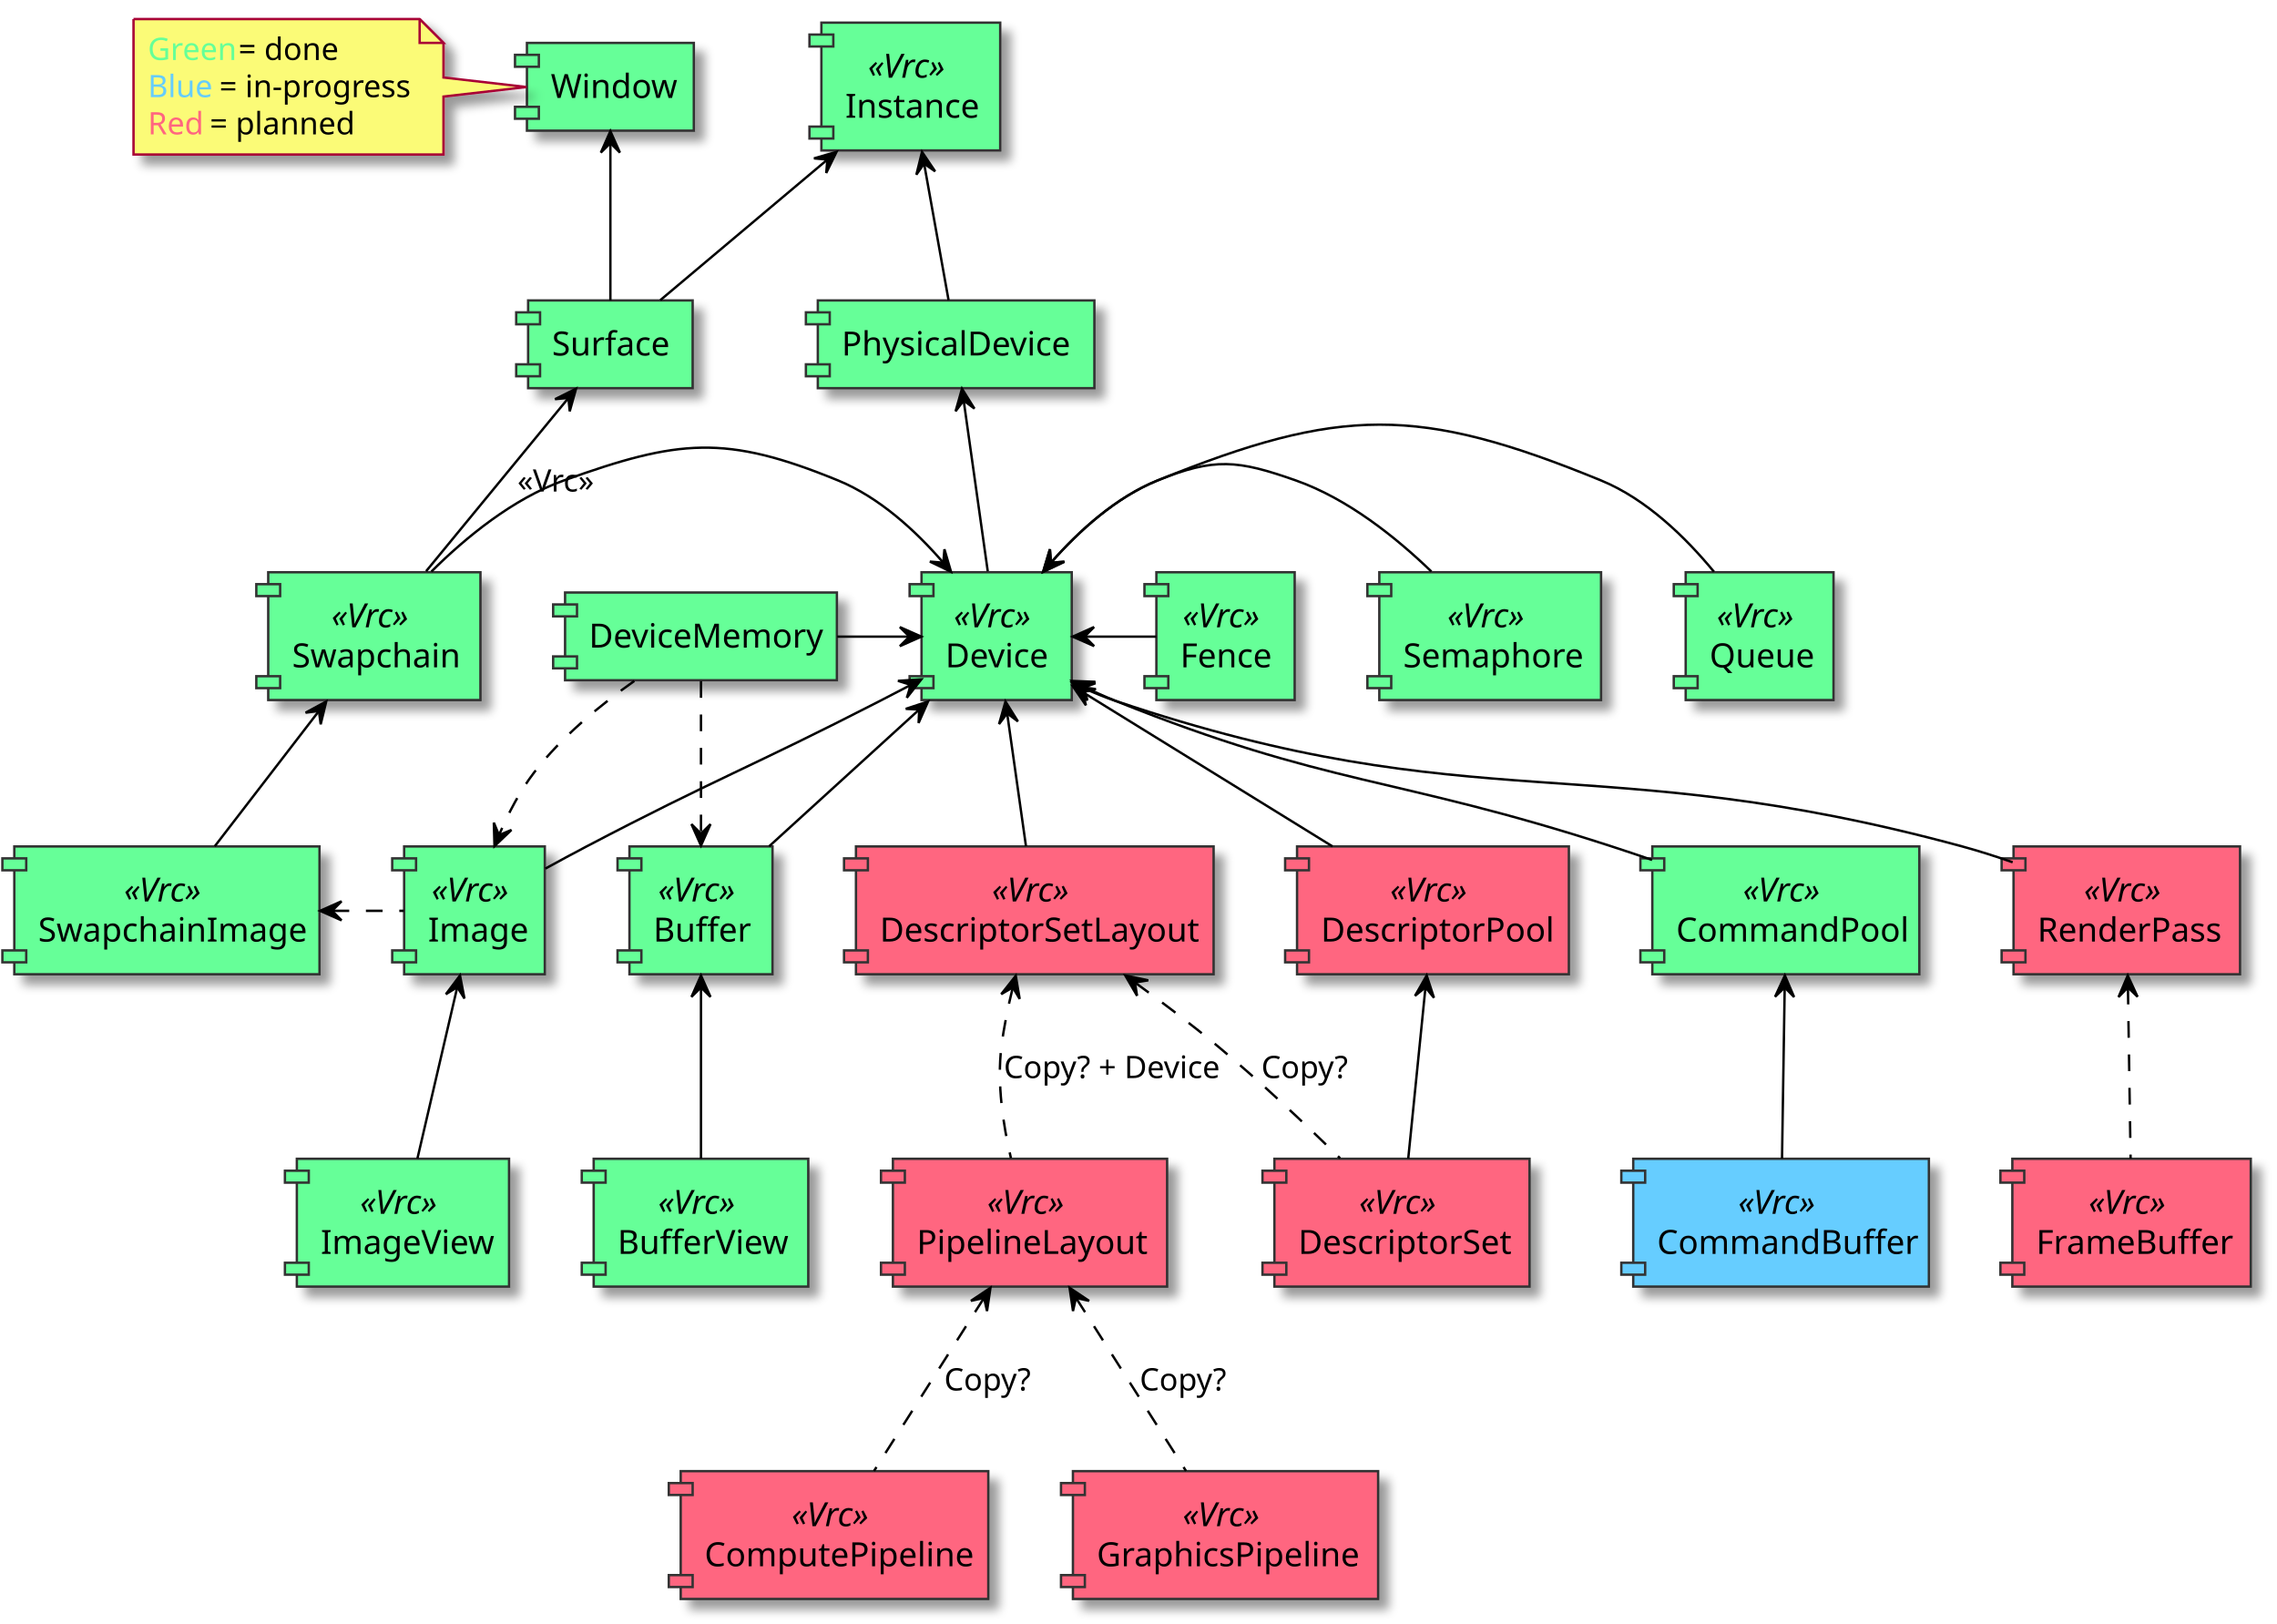
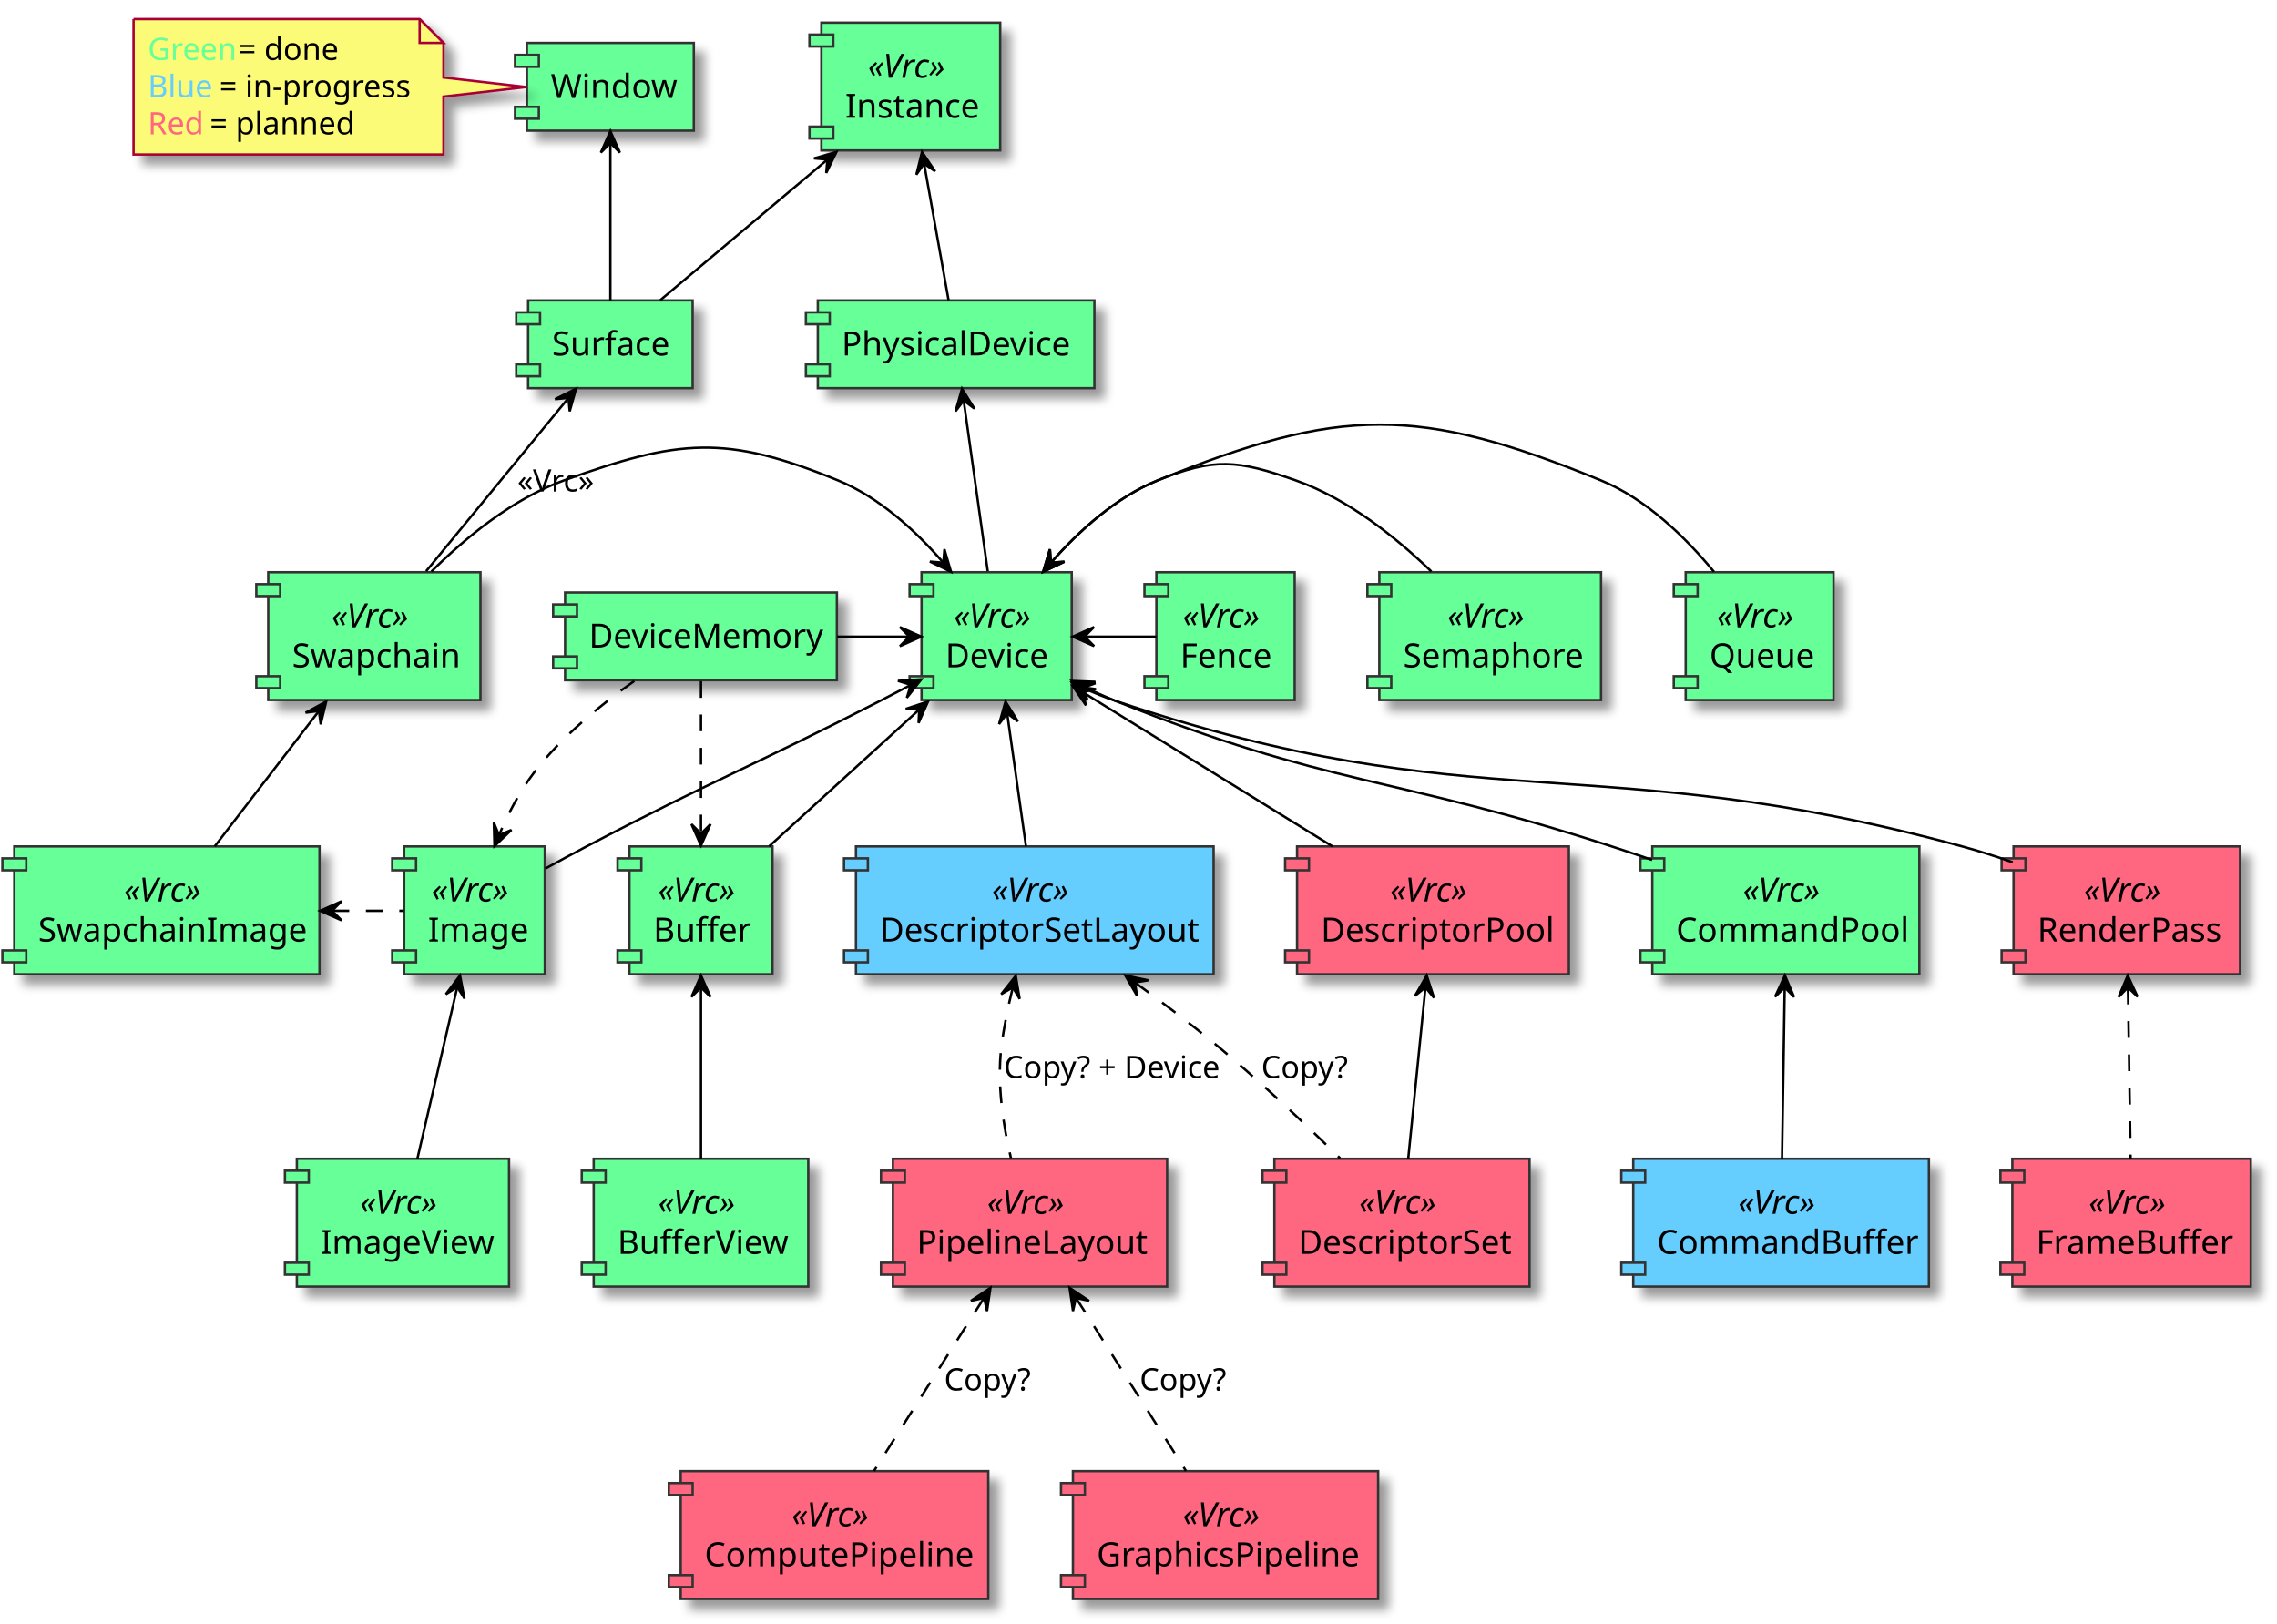
<svg xmlns="http://www.w3.org/2000/svg" contentScriptType="application/ecmascript" contentStyleType="text/css" height="681px" preserveAspectRatio="none" style="width:955px;height:681px;" version="1.1" viewBox="0 0 955 681" width="955px" zoomAndPan="magnify">
  <defs>
-     <filter height="300%" id="f1sdqfhkzplbrb" width="300%" x="-1" y="-1">
+     <filter height="300%" id="fneusps1ahwi" width="300%" x="-1" y="-1">
      <feGaussianBlur result="blurOut" stdDeviation="2.0" />
      <feColorMatrix in="blurOut" result="blurOut2" type="matrix" values="0 0 0 0 0 0 0 0 0 0 0 0 0 0 0 0 0 0 .4 0" />
      <feOffset dx="4.0" dy="4.0" in="blurOut2" result="blurOut3" />
      <feBlend in="SourceGraphic" in2="blurOut3" mode="normal" />
    </filter>
  </defs>
  <g>
-     <rect fill="#66FF98" filter="url(#f1sdqfhkzplbrb)" height="36.8" style="stroke: #333333; stroke-width: 1.0;" width="70" x="221" y="18" />
+     <rect fill="#66FF98" filter="url(#fneusps1ahwi)" height="36.8" style="stroke: #333333; stroke-width: 1.0;" width="70" x="221" y="18" />
    <rect fill="#66FF98" height="5" style="stroke: #333333; stroke-width: 1.0;" width="10" x="216" y="23" />
    <rect fill="#66FF98" height="5" style="stroke: #333333; stroke-width: 1.0;" width="10" x="216" y="44.8" />
    <text fill="#000000" font-family="Fira Sans" font-size="14" lengthAdjust="spacingAndGlyphs" textLength="50" x="231" y="41.09">Window</text>
-     <path d="M56,8 L56,64.8 A0,0 0 0 0 56,64.8 L186,64.8 A0,0 0 0 0 186,64.8 L186,40.5 L220.79,36.5 L186,32.5 L186,18 L176,8 L56,8 A0,0 0 0 0 56,8 " fill="#FBFB77" filter="url(#f1sdqfhkzplbrb)" style="stroke: #A80036; stroke-width: 1.0;" />
+     <path d="M56,8 L56,64.8 A0,0 0 0 0 56,64.8 L186,64.8 A0,0 0 0 0 186,64.8 L186,40.5 L220.79,36.5 L186,32.5 L186,18 L176,8 L56,8 A0,0 0 0 0 56,8 " fill="#FBFB77" filter="url(#fneusps1ahwi)" style="stroke: #A80036; stroke-width: 1.0;" />
    <path d="M176,8 L176,18 L186,18 L176,8 " fill="#FBFB77" style="stroke: #A80036; stroke-width: 1.0;" />
    <text fill="#66FF98" font-family="Fira Sans" font-size="13" lengthAdjust="spacingAndGlyphs" textLength="35" x="62" y="25.155">Green</text>
    <text fill="#000000" font-family="Fira Sans" font-size="13" lengthAdjust="spacingAndGlyphs" textLength="41" x="100" y="25.155">= done</text>
    <text fill="#66CDFF" font-family="Fira Sans" font-size="13" lengthAdjust="spacingAndGlyphs" textLength="27" x="62" y="40.755">Blue</text>
    <text fill="#000000" font-family="Fira Sans" font-size="13" lengthAdjust="spacingAndGlyphs" textLength="79" x="92" y="40.755">= in-progress</text>
    <text fill="#FF6680" font-family="Fira Sans" font-size="13" lengthAdjust="spacingAndGlyphs" textLength="23" x="62" y="56.355">Red</text>
    <text fill="#000000" font-family="Fira Sans" font-size="13" lengthAdjust="spacingAndGlyphs" textLength="60" x="88" y="56.355">= planned</text>
-     <rect fill="#66FF98" filter="url(#f1sdqfhkzplbrb)" height="53.6" style="stroke: #333333; stroke-width: 1.0;" width="75" x="344.5" y="9.5" />
+     <rect fill="#66FF98" filter="url(#fneusps1ahwi)" height="53.6" style="stroke: #333333; stroke-width: 1.0;" width="75" x="344.5" y="9.5" />
    <rect fill="#66FF98" height="5" style="stroke: #333333; stroke-width: 1.0;" width="10" x="339.5" y="14.5" />
    <rect fill="#66FF98" height="5" style="stroke: #333333; stroke-width: 1.0;" width="10" x="339.5" y="53.1" />
    <text fill="#000000" font-family="Fira Sans" font-size="14" font-style="italic" lengthAdjust="spacingAndGlyphs" textLength="36" x="364" y="32.59">«Vrc»</text>
    <text fill="#000000" font-family="Fira Sans" font-size="14" lengthAdjust="spacingAndGlyphs" textLength="55" x="354.5" y="49.39">Instance</text>
-     <rect fill="#66FF98" filter="url(#f1sdqfhkzplbrb)" height="36.8" style="stroke: #333333; stroke-width: 1.0;" width="116" x="343" y="126" />
+     <rect fill="#66FF98" filter="url(#fneusps1ahwi)" height="36.8" style="stroke: #333333; stroke-width: 1.0;" width="116" x="343" y="126" />
    <rect fill="#66FF98" height="5" style="stroke: #333333; stroke-width: 1.0;" width="10" x="338" y="131" />
    <rect fill="#66FF98" height="5" style="stroke: #333333; stroke-width: 1.0;" width="10" x="338" y="152.8" />
    <text fill="#000000" font-family="Fira Sans" font-size="14" lengthAdjust="spacingAndGlyphs" textLength="96" x="353" y="149.09">PhysicalDevice</text>
-     <rect fill="#66FF98" filter="url(#f1sdqfhkzplbrb)" height="36.8" style="stroke: #333333; stroke-width: 1.0;" width="69" x="221.5" y="126" />
+     <rect fill="#66FF98" filter="url(#fneusps1ahwi)" height="36.8" style="stroke: #333333; stroke-width: 1.0;" width="69" x="221.5" y="126" />
    <rect fill="#66FF98" height="5" style="stroke: #333333; stroke-width: 1.0;" width="10" x="216.5" y="131" />
    <rect fill="#66FF98" height="5" style="stroke: #333333; stroke-width: 1.0;" width="10" x="216.5" y="152.8" />
    <text fill="#000000" font-family="Fira Sans" font-size="14" lengthAdjust="spacingAndGlyphs" textLength="49" x="231.5" y="149.09">Surface</text>
-     <rect fill="#66FF98" filter="url(#f1sdqfhkzplbrb)" height="53.6" style="stroke: #333333; stroke-width: 1.0;" width="63" x="386.5" y="240" />
+     <rect fill="#66FF98" filter="url(#fneusps1ahwi)" height="53.6" style="stroke: #333333; stroke-width: 1.0;" width="63" x="386.5" y="240" />
    <rect fill="#66FF98" height="5" style="stroke: #333333; stroke-width: 1.0;" width="10" x="381.5" y="245" />
    <rect fill="#66FF98" height="5" style="stroke: #333333; stroke-width: 1.0;" width="10" x="381.5" y="283.6" />
    <text fill="#000000" font-family="Fira Sans" font-size="14" font-style="italic" lengthAdjust="spacingAndGlyphs" textLength="36" x="400" y="263.09">«Vrc»</text>
    <text fill="#000000" font-family="Fira Sans" font-size="14" lengthAdjust="spacingAndGlyphs" textLength="43" x="396.5" y="279.89">Device</text>
-     <rect fill="#66FF98" filter="url(#f1sdqfhkzplbrb)" height="53.6" style="stroke: #333333; stroke-width: 1.0;" width="62" x="707" y="240" />
+     <rect fill="#66FF98" filter="url(#fneusps1ahwi)" height="53.6" style="stroke: #333333; stroke-width: 1.0;" width="62" x="707" y="240" />
    <rect fill="#66FF98" height="5" style="stroke: #333333; stroke-width: 1.0;" width="10" x="702" y="245" />
    <rect fill="#66FF98" height="5" style="stroke: #333333; stroke-width: 1.0;" width="10" x="702" y="283.6" />
    <text fill="#000000" font-family="Fira Sans" font-size="14" font-style="italic" lengthAdjust="spacingAndGlyphs" textLength="36" x="720" y="263.09">«Vrc»</text>
    <text fill="#000000" font-family="Fira Sans" font-size="14" lengthAdjust="spacingAndGlyphs" textLength="42" x="717" y="279.89">Queue</text>
-     <rect fill="#66FF98" filter="url(#f1sdqfhkzplbrb)" height="53.6" style="stroke: #333333; stroke-width: 1.0;" width="89" x="112.5" y="240" />
+     <rect fill="#66FF98" filter="url(#fneusps1ahwi)" height="53.6" style="stroke: #333333; stroke-width: 1.0;" width="89" x="112.5" y="240" />
    <rect fill="#66FF98" height="5" style="stroke: #333333; stroke-width: 1.0;" width="10" x="107.5" y="245" />
    <rect fill="#66FF98" height="5" style="stroke: #333333; stroke-width: 1.0;" width="10" x="107.5" y="283.6" />
    <text fill="#000000" font-family="Fira Sans" font-size="14" font-style="italic" lengthAdjust="spacingAndGlyphs" textLength="36" x="139" y="263.09">«Vrc»</text>
    <text fill="#000000" font-family="Fira Sans" font-size="14" lengthAdjust="spacingAndGlyphs" textLength="69" x="122.5" y="279.89">Swapchain</text>
-     <rect fill="#66FF98" filter="url(#f1sdqfhkzplbrb)" height="53.6" style="stroke: #333333; stroke-width: 1.0;" width="128" x="6" y="355" />
+     <rect fill="#66FF98" filter="url(#fneusps1ahwi)" height="53.6" style="stroke: #333333; stroke-width: 1.0;" width="128" x="6" y="355" />
    <rect fill="#66FF98" height="5" style="stroke: #333333; stroke-width: 1.0;" width="10" x="1" y="360" />
    <rect fill="#66FF98" height="5" style="stroke: #333333; stroke-width: 1.0;" width="10" x="1" y="398.6" />
    <text fill="#000000" font-family="Fira Sans" font-size="14" font-style="italic" lengthAdjust="spacingAndGlyphs" textLength="36" x="52" y="378.09">«Vrc»</text>
    <text fill="#000000" font-family="Fira Sans" font-size="14" lengthAdjust="spacingAndGlyphs" textLength="108" x="16" y="394.89">SwapchainImage</text>
-     <rect fill="#66FF98" filter="url(#f1sdqfhkzplbrb)" height="36.8" style="stroke: #333333; stroke-width: 1.0;" width="114" x="237" y="248.5" />
+     <rect fill="#66FF98" filter="url(#fneusps1ahwi)" height="36.8" style="stroke: #333333; stroke-width: 1.0;" width="114" x="237" y="248.5" />
    <rect fill="#66FF98" height="5" style="stroke: #333333; stroke-width: 1.0;" width="10" x="232" y="253.5" />
    <rect fill="#66FF98" height="5" style="stroke: #333333; stroke-width: 1.0;" width="10" x="232" y="275.3" />
    <text fill="#000000" font-family="Fira Sans" font-size="14" lengthAdjust="spacingAndGlyphs" textLength="94" x="247" y="271.59">DeviceMemory</text>
-     <rect fill="#66FF98" filter="url(#f1sdqfhkzplbrb)" height="53.6" style="stroke: #333333; stroke-width: 1.0;" width="59" x="169.5" y="355" />
+     <rect fill="#66FF98" filter="url(#fneusps1ahwi)" height="53.6" style="stroke: #333333; stroke-width: 1.0;" width="59" x="169.5" y="355" />
    <rect fill="#66FF98" height="5" style="stroke: #333333; stroke-width: 1.0;" width="10" x="164.5" y="360" />
    <rect fill="#66FF98" height="5" style="stroke: #333333; stroke-width: 1.0;" width="10" x="164.5" y="398.6" />
    <text fill="#000000" font-family="Fira Sans" font-size="14" font-style="italic" lengthAdjust="spacingAndGlyphs" textLength="36" x="181" y="378.09">«Vrc»</text>
    <text fill="#000000" font-family="Fira Sans" font-size="14" lengthAdjust="spacingAndGlyphs" textLength="39" x="179.5" y="394.89">Image</text>
-     <rect fill="#66FF98" filter="url(#f1sdqfhkzplbrb)" height="53.6" style="stroke: #333333; stroke-width: 1.0;" width="60" x="264" y="355" />
+     <rect fill="#66FF98" filter="url(#fneusps1ahwi)" height="53.6" style="stroke: #333333; stroke-width: 1.0;" width="60" x="264" y="355" />
    <rect fill="#66FF98" height="5" style="stroke: #333333; stroke-width: 1.0;" width="10" x="259" y="360" />
    <rect fill="#66FF98" height="5" style="stroke: #333333; stroke-width: 1.0;" width="10" x="259" y="398.6" />
    <text fill="#000000" font-family="Fira Sans" font-size="14" font-style="italic" lengthAdjust="spacingAndGlyphs" textLength="36" x="276" y="378.09">«Vrc»</text>
    <text fill="#000000" font-family="Fira Sans" font-size="14" lengthAdjust="spacingAndGlyphs" textLength="40" x="274" y="394.89">Buffer</text>
-     <rect fill="#66FF98" filter="url(#f1sdqfhkzplbrb)" height="53.6" style="stroke: #333333; stroke-width: 1.0;" width="89" x="124.5" y="486" />
+     <rect fill="#66FF98" filter="url(#fneusps1ahwi)" height="53.6" style="stroke: #333333; stroke-width: 1.0;" width="89" x="124.5" y="486" />
    <rect fill="#66FF98" height="5" style="stroke: #333333; stroke-width: 1.0;" width="10" x="119.5" y="491" />
    <rect fill="#66FF98" height="5" style="stroke: #333333; stroke-width: 1.0;" width="10" x="119.5" y="529.6" />
    <text fill="#000000" font-family="Fira Sans" font-size="14" font-style="italic" lengthAdjust="spacingAndGlyphs" textLength="36" x="151" y="509.09">«Vrc»</text>
    <text fill="#000000" font-family="Fira Sans" font-size="14" lengthAdjust="spacingAndGlyphs" textLength="69" x="134.5" y="525.89">ImageView</text>
-     <rect fill="#66FF98" filter="url(#f1sdqfhkzplbrb)" height="53.6" style="stroke: #333333; stroke-width: 1.0;" width="90" x="249" y="486" />
+     <rect fill="#66FF98" filter="url(#fneusps1ahwi)" height="53.6" style="stroke: #333333; stroke-width: 1.0;" width="90" x="249" y="486" />
    <rect fill="#66FF98" height="5" style="stroke: #333333; stroke-width: 1.0;" width="10" x="244" y="491" />
    <rect fill="#66FF98" height="5" style="stroke: #333333; stroke-width: 1.0;" width="10" x="244" y="529.6" />
    <text fill="#000000" font-family="Fira Sans" font-size="14" font-style="italic" lengthAdjust="spacingAndGlyphs" textLength="36" x="276" y="509.09">«Vrc»</text>
    <text fill="#000000" font-family="Fira Sans" font-size="14" lengthAdjust="spacingAndGlyphs" textLength="70" x="259" y="525.89">BufferView</text>
-     <rect fill="#66FF98" filter="url(#f1sdqfhkzplbrb)" height="53.6" style="stroke: #333333; stroke-width: 1.0;" width="112" x="693" y="355" />
+     <rect fill="#66FF98" filter="url(#fneusps1ahwi)" height="53.6" style="stroke: #333333; stroke-width: 1.0;" width="112" x="693" y="355" />
    <rect fill="#66FF98" height="5" style="stroke: #333333; stroke-width: 1.0;" width="10" x="688" y="360" />
    <rect fill="#66FF98" height="5" style="stroke: #333333; stroke-width: 1.0;" width="10" x="688" y="398.6" />
    <text fill="#000000" font-family="Fira Sans" font-size="14" font-style="italic" lengthAdjust="spacingAndGlyphs" textLength="36" x="731" y="378.09">«Vrc»</text>
    <text fill="#000000" font-family="Fira Sans" font-size="14" lengthAdjust="spacingAndGlyphs" textLength="92" x="703" y="394.89">CommandPool</text>
-     <rect fill="#66CDFF" filter="url(#f1sdqfhkzplbrb)" height="53.6" style="stroke: #333333; stroke-width: 1.0;" width="124" x="685" y="486" />
+     <rect fill="#66CDFF" filter="url(#fneusps1ahwi)" height="53.6" style="stroke: #333333; stroke-width: 1.0;" width="124" x="685" y="486" />
    <rect fill="#66CDFF" height="5" style="stroke: #333333; stroke-width: 1.0;" width="10" x="680" y="491" />
    <rect fill="#66CDFF" height="5" style="stroke: #333333; stroke-width: 1.0;" width="10" x="680" y="529.6" />
    <text fill="#000000" font-family="Fira Sans" font-size="14" font-style="italic" lengthAdjust="spacingAndGlyphs" textLength="36" x="729" y="509.09">«Vrc»</text>
    <text fill="#000000" font-family="Fira Sans" font-size="14" lengthAdjust="spacingAndGlyphs" textLength="104" x="695" y="525.89">CommandBuffer</text>
-     <rect fill="#FF6680" filter="url(#f1sdqfhkzplbrb)" height="53.6" style="stroke: #333333; stroke-width: 1.0;" width="95" x="844.5" y="355" />
+     <rect fill="#FF6680" filter="url(#fneusps1ahwi)" height="53.6" style="stroke: #333333; stroke-width: 1.0;" width="95" x="844.5" y="355" />
    <rect fill="#FF6680" height="5" style="stroke: #333333; stroke-width: 1.0;" width="10" x="839.5" y="360" />
    <rect fill="#FF6680" height="5" style="stroke: #333333; stroke-width: 1.0;" width="10" x="839.5" y="398.6" />
    <text fill="#000000" font-family="Fira Sans" font-size="14" font-style="italic" lengthAdjust="spacingAndGlyphs" textLength="36" x="874" y="378.09">«Vrc»</text>
    <text fill="#000000" font-family="Fira Sans" font-size="14" lengthAdjust="spacingAndGlyphs" textLength="75" x="854.5" y="394.89">RenderPass</text>
-     <rect fill="#FF6680" filter="url(#f1sdqfhkzplbrb)" height="53.6" style="stroke: #333333; stroke-width: 1.0;" width="100" x="844" y="486" />
+     <rect fill="#FF6680" filter="url(#fneusps1ahwi)" height="53.6" style="stroke: #333333; stroke-width: 1.0;" width="100" x="844" y="486" />
    <rect fill="#FF6680" height="5" style="stroke: #333333; stroke-width: 1.0;" width="10" x="839" y="491" />
    <rect fill="#FF6680" height="5" style="stroke: #333333; stroke-width: 1.0;" width="10" x="839" y="529.6" />
    <text fill="#000000" font-family="Fira Sans" font-size="14" font-style="italic" lengthAdjust="spacingAndGlyphs" textLength="36" x="876" y="509.09">«Vrc»</text>
    <text fill="#000000" font-family="Fira Sans" font-size="14" lengthAdjust="spacingAndGlyphs" textLength="80" x="854" y="525.89">FrameBuffer</text>
-     <rect fill="#FF6680" filter="url(#f1sdqfhkzplbrb)" height="53.6" style="stroke: #333333; stroke-width: 1.0;" width="129" x="285.5" y="617" />
+     <rect fill="#FF6680" filter="url(#fneusps1ahwi)" height="53.6" style="stroke: #333333; stroke-width: 1.0;" width="129" x="285.5" y="617" />
    <rect fill="#FF6680" height="5" style="stroke: #333333; stroke-width: 1.0;" width="10" x="280.5" y="622" />
    <rect fill="#FF6680" height="5" style="stroke: #333333; stroke-width: 1.0;" width="10" x="280.5" y="660.6" />
    <text fill="#000000" font-family="Fira Sans" font-size="14" font-style="italic" lengthAdjust="spacingAndGlyphs" textLength="36" x="332" y="640.09">«Vrc»</text>
    <text fill="#000000" font-family="Fira Sans" font-size="14" lengthAdjust="spacingAndGlyphs" textLength="109" x="295.5" y="656.89">ComputePipeline</text>
-     <rect fill="#FF6680" filter="url(#f1sdqfhkzplbrb)" height="53.6" style="stroke: #333333; stroke-width: 1.0;" width="128" x="450" y="617" />
+     <rect fill="#FF6680" filter="url(#fneusps1ahwi)" height="53.6" style="stroke: #333333; stroke-width: 1.0;" width="128" x="450" y="617" />
    <rect fill="#FF6680" height="5" style="stroke: #333333; stroke-width: 1.0;" width="10" x="445" y="622" />
    <rect fill="#FF6680" height="5" style="stroke: #333333; stroke-width: 1.0;" width="10" x="445" y="660.6" />
    <text fill="#000000" font-family="Fira Sans" font-size="14" font-style="italic" lengthAdjust="spacingAndGlyphs" textLength="36" x="496" y="640.09">«Vrc»</text>
    <text fill="#000000" font-family="Fira Sans" font-size="14" lengthAdjust="spacingAndGlyphs" textLength="108" x="460" y="656.89">GraphicsPipeline</text>
-     <rect fill="#FF6680" filter="url(#f1sdqfhkzplbrb)" height="53.6" style="stroke: #333333; stroke-width: 1.0;" width="150" x="359" y="355" />
-     <rect fill="#FF6680" height="5" style="stroke: #333333; stroke-width: 1.0;" width="10" x="354" y="360" />
-     <rect fill="#FF6680" height="5" style="stroke: #333333; stroke-width: 1.0;" width="10" x="354" y="398.6" />
+     <rect fill="#66CDFF" filter="url(#fneusps1ahwi)" height="53.6" style="stroke: #333333; stroke-width: 1.0;" width="150" x="359" y="355" />
+     <rect fill="#66CDFF" height="5" style="stroke: #333333; stroke-width: 1.0;" width="10" x="354" y="360" />
+     <rect fill="#66CDFF" height="5" style="stroke: #333333; stroke-width: 1.0;" width="10" x="354" y="398.6" />
    <text fill="#000000" font-family="Fira Sans" font-size="14" font-style="italic" lengthAdjust="spacingAndGlyphs" textLength="36" x="416" y="378.09">«Vrc»</text>
    <text fill="#000000" font-family="Fira Sans" font-size="14" lengthAdjust="spacingAndGlyphs" textLength="130" x="369" y="394.89">DescriptorSetLayout</text>
-     <rect fill="#FF6680" filter="url(#f1sdqfhkzplbrb)" height="53.6" style="stroke: #333333; stroke-width: 1.0;" width="115" x="374.5" y="486" />
+     <rect fill="#FF6680" filter="url(#fneusps1ahwi)" height="53.6" style="stroke: #333333; stroke-width: 1.0;" width="115" x="374.5" y="486" />
    <rect fill="#FF6680" height="5" style="stroke: #333333; stroke-width: 1.0;" width="10" x="369.5" y="491" />
    <rect fill="#FF6680" height="5" style="stroke: #333333; stroke-width: 1.0;" width="10" x="369.5" y="529.6" />
    <text fill="#000000" font-family="Fira Sans" font-size="14" font-style="italic" lengthAdjust="spacingAndGlyphs" textLength="36" x="414" y="509.09">«Vrc»</text>
    <text fill="#000000" font-family="Fira Sans" font-size="14" lengthAdjust="spacingAndGlyphs" textLength="95" x="384.5" y="525.89">PipelineLayout</text>
-     <rect fill="#FF6680" filter="url(#f1sdqfhkzplbrb)" height="53.6" style="stroke: #333333; stroke-width: 1.0;" width="114" x="544" y="355" />
+     <rect fill="#FF6680" filter="url(#fneusps1ahwi)" height="53.6" style="stroke: #333333; stroke-width: 1.0;" width="114" x="544" y="355" />
    <rect fill="#FF6680" height="5" style="stroke: #333333; stroke-width: 1.0;" width="10" x="539" y="360" />
    <rect fill="#FF6680" height="5" style="stroke: #333333; stroke-width: 1.0;" width="10" x="539" y="398.6" />
    <text fill="#000000" font-family="Fira Sans" font-size="14" font-style="italic" lengthAdjust="spacingAndGlyphs" textLength="36" x="583" y="378.09">«Vrc»</text>
    <text fill="#000000" font-family="Fira Sans" font-size="14" lengthAdjust="spacingAndGlyphs" textLength="94" x="554" y="394.89">DescriptorPool</text>
-     <rect fill="#FF6680" filter="url(#f1sdqfhkzplbrb)" height="53.6" style="stroke: #333333; stroke-width: 1.0;" width="107" x="534.5" y="486" />
+     <rect fill="#FF6680" filter="url(#fneusps1ahwi)" height="53.6" style="stroke: #333333; stroke-width: 1.0;" width="107" x="534.5" y="486" />
    <rect fill="#FF6680" height="5" style="stroke: #333333; stroke-width: 1.0;" width="10" x="529.5" y="491" />
    <rect fill="#FF6680" height="5" style="stroke: #333333; stroke-width: 1.0;" width="10" x="529.5" y="529.6" />
    <text fill="#000000" font-family="Fira Sans" font-size="14" font-style="italic" lengthAdjust="spacingAndGlyphs" textLength="36" x="570" y="509.09">«Vrc»</text>
    <text fill="#000000" font-family="Fira Sans" font-size="14" lengthAdjust="spacingAndGlyphs" textLength="87" x="544.5" y="525.89">DescriptorSet</text>
-     <rect fill="#66FF98" filter="url(#f1sdqfhkzplbrb)" height="53.6" style="stroke: #333333; stroke-width: 1.0;" width="93" x="578.5" y="240" />
+     <rect fill="#66FF98" filter="url(#fneusps1ahwi)" height="53.6" style="stroke: #333333; stroke-width: 1.0;" width="93" x="578.5" y="240" />
    <rect fill="#66FF98" height="5" style="stroke: #333333; stroke-width: 1.0;" width="10" x="573.5" y="245" />
    <rect fill="#66FF98" height="5" style="stroke: #333333; stroke-width: 1.0;" width="10" x="573.5" y="283.6" />
    <text fill="#000000" font-family="Fira Sans" font-size="14" font-style="italic" lengthAdjust="spacingAndGlyphs" textLength="36" x="607" y="263.09">«Vrc»</text>
    <text fill="#000000" font-family="Fira Sans" font-size="14" lengthAdjust="spacingAndGlyphs" textLength="73" x="588.5" y="279.89">Semaphore</text>
-     <rect fill="#66FF98" filter="url(#f1sdqfhkzplbrb)" height="53.6" style="stroke: #333333; stroke-width: 1.0;" width="58" x="485" y="240" />
+     <rect fill="#66FF98" filter="url(#fneusps1ahwi)" height="53.6" style="stroke: #333333; stroke-width: 1.0;" width="58" x="485" y="240" />
    <rect fill="#66FF98" height="5" style="stroke: #333333; stroke-width: 1.0;" width="10" x="480" y="245" />
    <rect fill="#66FF98" height="5" style="stroke: #333333; stroke-width: 1.0;" width="10" x="480" y="283.6" />
    <text fill="#000000" font-family="Fira Sans" font-size="14" font-style="italic" lengthAdjust="spacingAndGlyphs" textLength="36" x="496" y="263.09">«Vrc»</text>
    <text fill="#000000" font-family="Fira Sans" font-size="14" lengthAdjust="spacingAndGlyphs" textLength="38" x="495" y="279.89">Fence</text>
    <path d="M387.62,68.83 C390.95,87.45 395.06,110.39 397.84,125.89 " fill="none" id="Instance&lt;-PhysicalDevice" style="stroke: #000000; stroke-width: 1.0;" />
    <polygon fill="#000000" points="386.7,63.7,384.333,73.26,387.573,68.623,392.21,71.863,386.7,63.7" style="stroke: #000000; stroke-width: 1.0;" />
    <path d="M347.01,66.94 C324.5,85.88 295.99,109.86 276.93,125.89 " fill="none" id="Instance&lt;-Surface" style="stroke: #000000; stroke-width: 1.0;" />
    <polygon fill="#000000" points="350.85,63.7,341.385,66.423,347.021,66.915,346.529,72.55,350.85,63.7" style="stroke: #000000; stroke-width: 1.0;" />
    <path d="M256,60.07 C256,79.76 256,107.93 256,125.97 " fill="none" id="Window&lt;-Surface" style="stroke: #000000; stroke-width: 1.0;" />
    <polygon fill="#000000" points="256,55,252,64,256,60,260,64,256,55" style="stroke: #000000; stroke-width: 1.0;" />
    <path d="M404.21,168.22 C407.07,188.5 411.26,218.22 414.27,239.56 " fill="none" id="PhysicalDevice&lt;-Device" style="stroke: #000000; stroke-width: 1.0;" />
    <polygon fill="#000000" points="403.47,163.02,400.772,172.492,404.171,167.971,408.692,171.37,403.47,163.02" style="stroke: #000000; stroke-width: 1.0;" />
    <path d="M238.39,166.94 C221.71,187.24 196.63,217.76 178.72,239.56 " fill="none" id="Surface&lt;-Swapchain" style="stroke: #000000; stroke-width: 1.0;" />
    <polygon fill="#000000" points="241.6,163.02,232.785,167.412,238.416,166.875,238.953,172.506,241.6,163.02" style="stroke: #000000; stroke-width: 1.0;" />
    <text fill="#000000" font-family="Fira Sans" font-size="13" lengthAdjust="spacingAndGlyphs" textLength="32" x="217" y="206.155">«Vrc»</text>
    <path d="M441.01,235.73 C452.68,222.51 468.08,208.56 485.5,201.5 C562.11,170.44 595.01,170.15 671.5,201.5 C690.54,209.3 707.06,225.48 718.87,239.81 " fill="none" id="Device&lt;-Queue" style="stroke: #000000; stroke-width: 1.0;" />
    <polygon fill="#000000" points="437.51,239.8,446.412,235.586,440.771,236.01,440.348,230.369,437.51,239.8" style="stroke: #000000; stroke-width: 1.0;" />
    <path d="M180.93,239.71 C195.39,225.35 215.12,209.17 236.5,201.5 C284.61,184.23 304.21,182.12 351.5,201.5 C368.76,208.57 383.94,222.52 395.42,235.74 " fill="none" id="Swapchain-&gt;Device" style="stroke: #000000; stroke-width: 1.0;" />
    <polygon fill="#000000" points="398.87,239.81,396.108,230.356,395.64,235.994,390.002,235.525,398.87,239.81" style="stroke: #000000; stroke-width: 1.0;" />
    <path d="M351.16,267 C361.16,267 371.17,267 381.17,267 " fill="none" id="DeviceMemory-&gt;Device" style="stroke: #000000; stroke-width: 1.0;" />
    <polygon fill="#000000" points="386.41,267,377.41,263,381.41,267,377.41,271,386.41,267" style="stroke: #000000; stroke-width: 1.0;" />
    <path d="M381.79,287.36 C377.49,289.61 373.15,291.87 369,294 C314.71,321.86 300.04,326.67 246,355 C240.38,357.94 234.44,361.16 228.73,364.29 " fill="none" id="Device&lt;-Image" style="stroke: #000000; stroke-width: 1.0;" />
    <polygon fill="#000000" points="386.44,284.91,376.613,285.558,382.014,287.237,380.336,292.639,386.44,284.91" style="stroke: #000000; stroke-width: 1.0;" />
    <path d="M385.41,297.7 C365.91,315.47 341.35,337.85 322.6,354.93 " fill="none" id="Device&lt;-Buffer" style="stroke: #000000; stroke-width: 1.0;" />
    <polygon fill="#000000" points="389.24,294.21,379.887,297.295,385.537,297.57,385.263,303.22,389.24,294.21" style="stroke: #000000; stroke-width: 1.0;" />
    <path d="M454.14,287.83 C458.74,290.05 463.44,292.17 468,294 C557.38,329.95 584.36,325.27 676,355 C681.5,356.79 687.22,358.7 692.91,360.66 " fill="none" id="Device&lt;-CommandPool" style="stroke: #000000; stroke-width: 1.0;" />
    <polygon fill="#000000" points="449.57,285.59,455.899,293.136,454.062,287.786,459.412,285.949,449.57,285.59" style="stroke: #000000; stroke-width: 1.0;" />
    <path d="M454.16,288.44 C458.73,290.53 463.41,292.45 468,294 C619.72,345.09 668.51,313.03 823,355 C829.92,356.88 837.11,359.18 844.13,361.63 " fill="none" id="Device&lt;-RenderPass" style="stroke: #000000; stroke-width: 1.0;" />
    <polygon fill="#000000" points="449.63,286.3,456.045,293.773,454.147,288.444,459.476,286.546,449.63,286.3" style="stroke: #000000; stroke-width: 1.0;" />
    <path d="M422.46,299.49 C424.93,316.96 427.97,338.42 430.31,354.93 " fill="none" id="Device&lt;-DescriptorSetLayout" style="stroke: #000000; stroke-width: 1.0;" />
    <polygon fill="#000000" points="421.71,294.21,419.012,303.682,422.411,299.161,426.933,302.56,421.71,294.21" style="stroke: #000000; stroke-width: 1.0;" />
    <path d="M454.22,290.37 C484.33,308.96 527.21,335.43 558.85,354.97 " fill="none" id="Device&lt;-DescriptorPool" style="stroke: #000000; stroke-width: 1.0;" />
    <polygon fill="#000000" points="449.88,287.68,455.436,295.812,454.134,290.307,459.639,289.005,449.88,287.68" style="stroke: #000000; stroke-width: 1.0;" />
    <path d="M441.01,235.73 C452.68,222.51 468.08,208.56 485.5,201.5 C509.39,191.81 519.18,192.94 543.5,201.5 C565.25,209.16 585.47,225.34 600.34,239.7 " fill="none" id="Device&lt;-Semaphore" style="stroke: #000000; stroke-width: 1.0;" />
    <polygon fill="#000000" points="437.51,239.8,446.412,235.586,440.771,236.01,440.348,230.369,437.51,239.8" style="stroke: #000000; stroke-width: 1.0;" />
    <path d="M455.08,267 C465.03,267 474.99,267 484.94,267 " fill="none" id="Device&lt;-Fence" style="stroke: #000000; stroke-width: 1.0;" />
    <polygon fill="#000000" points="449.88,267,458.891,270.974,454.88,266.986,458.868,262.974,449.88,267" style="stroke: #000000; stroke-width: 1.0;" />
    <path d="M133.45,298.59 C119.88,316.22 103,338.13 90.07,354.93 " fill="none" id="Swapchain&lt;-SwapchainImage" style="stroke: #000000; stroke-width: 1.0;" />
    <polygon fill="#000000" points="136.82,294.21,128.161,298.902,133.77,298.172,134.5,303.782,136.82,294.21" style="stroke: #000000; stroke-width: 1.0;" />
    <path d="M266.04,285.59 C252,295.51 235.56,308.94 224,324 C218.06,331.74 213.2,341.11 209.4,350 " fill="none" id="DeviceMemory-&gt;Image" style="stroke: #000000; stroke-width: 1.0; stroke-dasharray: 7.0,7.0;" />
    <polygon fill="#000000" points="207.39,354.87,214.516,348.071,209.294,350.247,207.118,345.025,207.39,354.87" style="stroke: #000000; stroke-width: 1.0;" />
    <path d="M294,285.66 C294,302.71 294,328.91 294,349.53 " fill="none" id="DeviceMemory-&gt;Buffer" style="stroke: #000000; stroke-width: 1.0; stroke-dasharray: 7.0,7.0;" />
    <polygon fill="#000000" points="294,354.65,298,345.65,294,349.65,290,345.65,294,354.65" style="stroke: #000000; stroke-width: 1.0;" />
    <path d="M139.47,382 C149.45,382 159.43,382 169.41,382 " fill="none" id="SwapchainImage&lt;-Image" style="stroke: #000000; stroke-width: 1.0; stroke-dasharray: 7.0,7.0;" />
    <polygon fill="#000000" points="134.25,382,143.25,386,139.25,382,143.25,378,134.25,382" style="stroke: #000000; stroke-width: 1.0;" />
    <path d="M191.73,414.24 C186.63,436.19 179.88,465.22 175.06,485.93 " fill="none" id="Image&lt;-ImageView" style="stroke: #000000; stroke-width: 1.0;" />
    <polygon fill="#000000" points="192.93,409.11,187.002,416.975,191.802,413.981,194.796,418.781,192.93,409.11" style="stroke: #000000; stroke-width: 1.0;" />
    <path d="M294,414.24 C294,436.19 294,465.22 294,485.93 " fill="none" id="Buffer&lt;-BufferView" style="stroke: #000000; stroke-width: 1.0;" />
    <polygon fill="#000000" points="294,409.11,290,418.11,294,414.11,298,418.11,294,409.11" style="stroke: #000000; stroke-width: 1.0;" />
    <path d="M748.52,414.24 C748.18,436.19 747.73,465.22 747.4,485.93 " fill="none" id="CommandPool&lt;-CommandBuffer" style="stroke: #000000; stroke-width: 1.0;" />
    <polygon fill="#000000" points="748.6,409.11,744.472,418.052,748.529,414.11,752.471,418.166,748.6,409.11" style="stroke: #000000; stroke-width: 1.0;" />
    <path d="M892.48,414.24 C892.82,436.19 893.27,465.22 893.6,485.93 " fill="none" id="RenderPass&lt;-FrameBuffer" style="stroke: #000000; stroke-width: 1.0; stroke-dasharray: 7.0,7.0;" />
    <polygon fill="#000000" points="892.4,409.11,888.529,418.166,892.471,414.11,896.528,418.052,892.4,409.11" style="stroke: #000000; stroke-width: 1.0;" />
    <path d="M476.15,412.15 C487.68,420.52 500.02,429.87 511,439 C528.7,453.72 547.48,471.47 562.05,485.78 " fill="none" id="DescriptorSetLayout&lt;-DescriptorSet" style="stroke: #000000; stroke-width: 1.0; stroke-dasharray: 7.0,7.0;" />
    <polygon fill="#000000" points="471.95,409.11,476.892,417.629,475.999,412.043,481.585,411.15,471.95,409.11" style="stroke: #000000; stroke-width: 1.0;" />
    <text fill="#000000" font-family="Fira Sans" font-size="13" lengthAdjust="spacingAndGlyphs" textLength="35" x="529" y="452.155">Copy?</text>
    <path d="M424.78,414.14 C422.8,422.17 421,430.85 420,439 C418.09,454.55 420.72,471.86 424,485.72 " fill="none" id="DescriptorSetLayout&lt;-PipelineLayout" style="stroke: #000000; stroke-width: 1.0; stroke-dasharray: 7.0,7.0;" />
    <polygon fill="#000000" points="426.03,409.24,419.918,416.963,424.787,414.083,427.667,418.952,426.03,409.24" style="stroke: #000000; stroke-width: 1.0;" />
    <text fill="#000000" font-family="Fira Sans" font-size="13" lengthAdjust="spacingAndGlyphs" textLength="85" x="421" y="452.155">Copy? + Device</text>
    <path d="M412.67,544.41 C398.65,566.46 379.9,595.96 366.57,616.93 " fill="none" id="PipelineLayout&lt;-ComputePipeline" style="stroke: #000000; stroke-width: 1.0; stroke-dasharray: 7.0,7.0;" />
    <polygon fill="#000000" points="415.41,540.11,407.213,545.57,412.733,544.333,413.97,549.853,415.41,540.11" style="stroke: #000000; stroke-width: 1.0;" />
    <text fill="#000000" font-family="Fira Sans" font-size="13" lengthAdjust="spacingAndGlyphs" textLength="35" x="396" y="583.155">Copy?</text>
    <path d="M451.33,544.41 C465.35,566.46 484.1,595.96 497.43,616.93 " fill="none" id="PipelineLayout&lt;-GraphicsPipeline" style="stroke: #000000; stroke-width: 1.0; stroke-dasharray: 7.0,7.0;" />
    <polygon fill="#000000" points="448.59,540.11,450.03,549.853,451.267,544.333,456.787,545.57,448.59,540.11" style="stroke: #000000; stroke-width: 1.0;" />
    <text fill="#000000" font-family="Fira Sans" font-size="13" lengthAdjust="spacingAndGlyphs" textLength="35" x="478" y="583.155">Copy?</text>
    <path d="M597.85,414.24 C595.64,436.19 592.71,465.22 590.63,485.93 " fill="none" id="DescriptorPool&lt;-DescriptorSet" style="stroke: #000000; stroke-width: 1.0;" />
    <polygon fill="#000000" points="598.37,409.11,593.465,417.651,597.856,414.084,601.423,418.474,598.37,409.11" style="stroke: #000000; stroke-width: 1.0;" />
  </g>
</svg>
